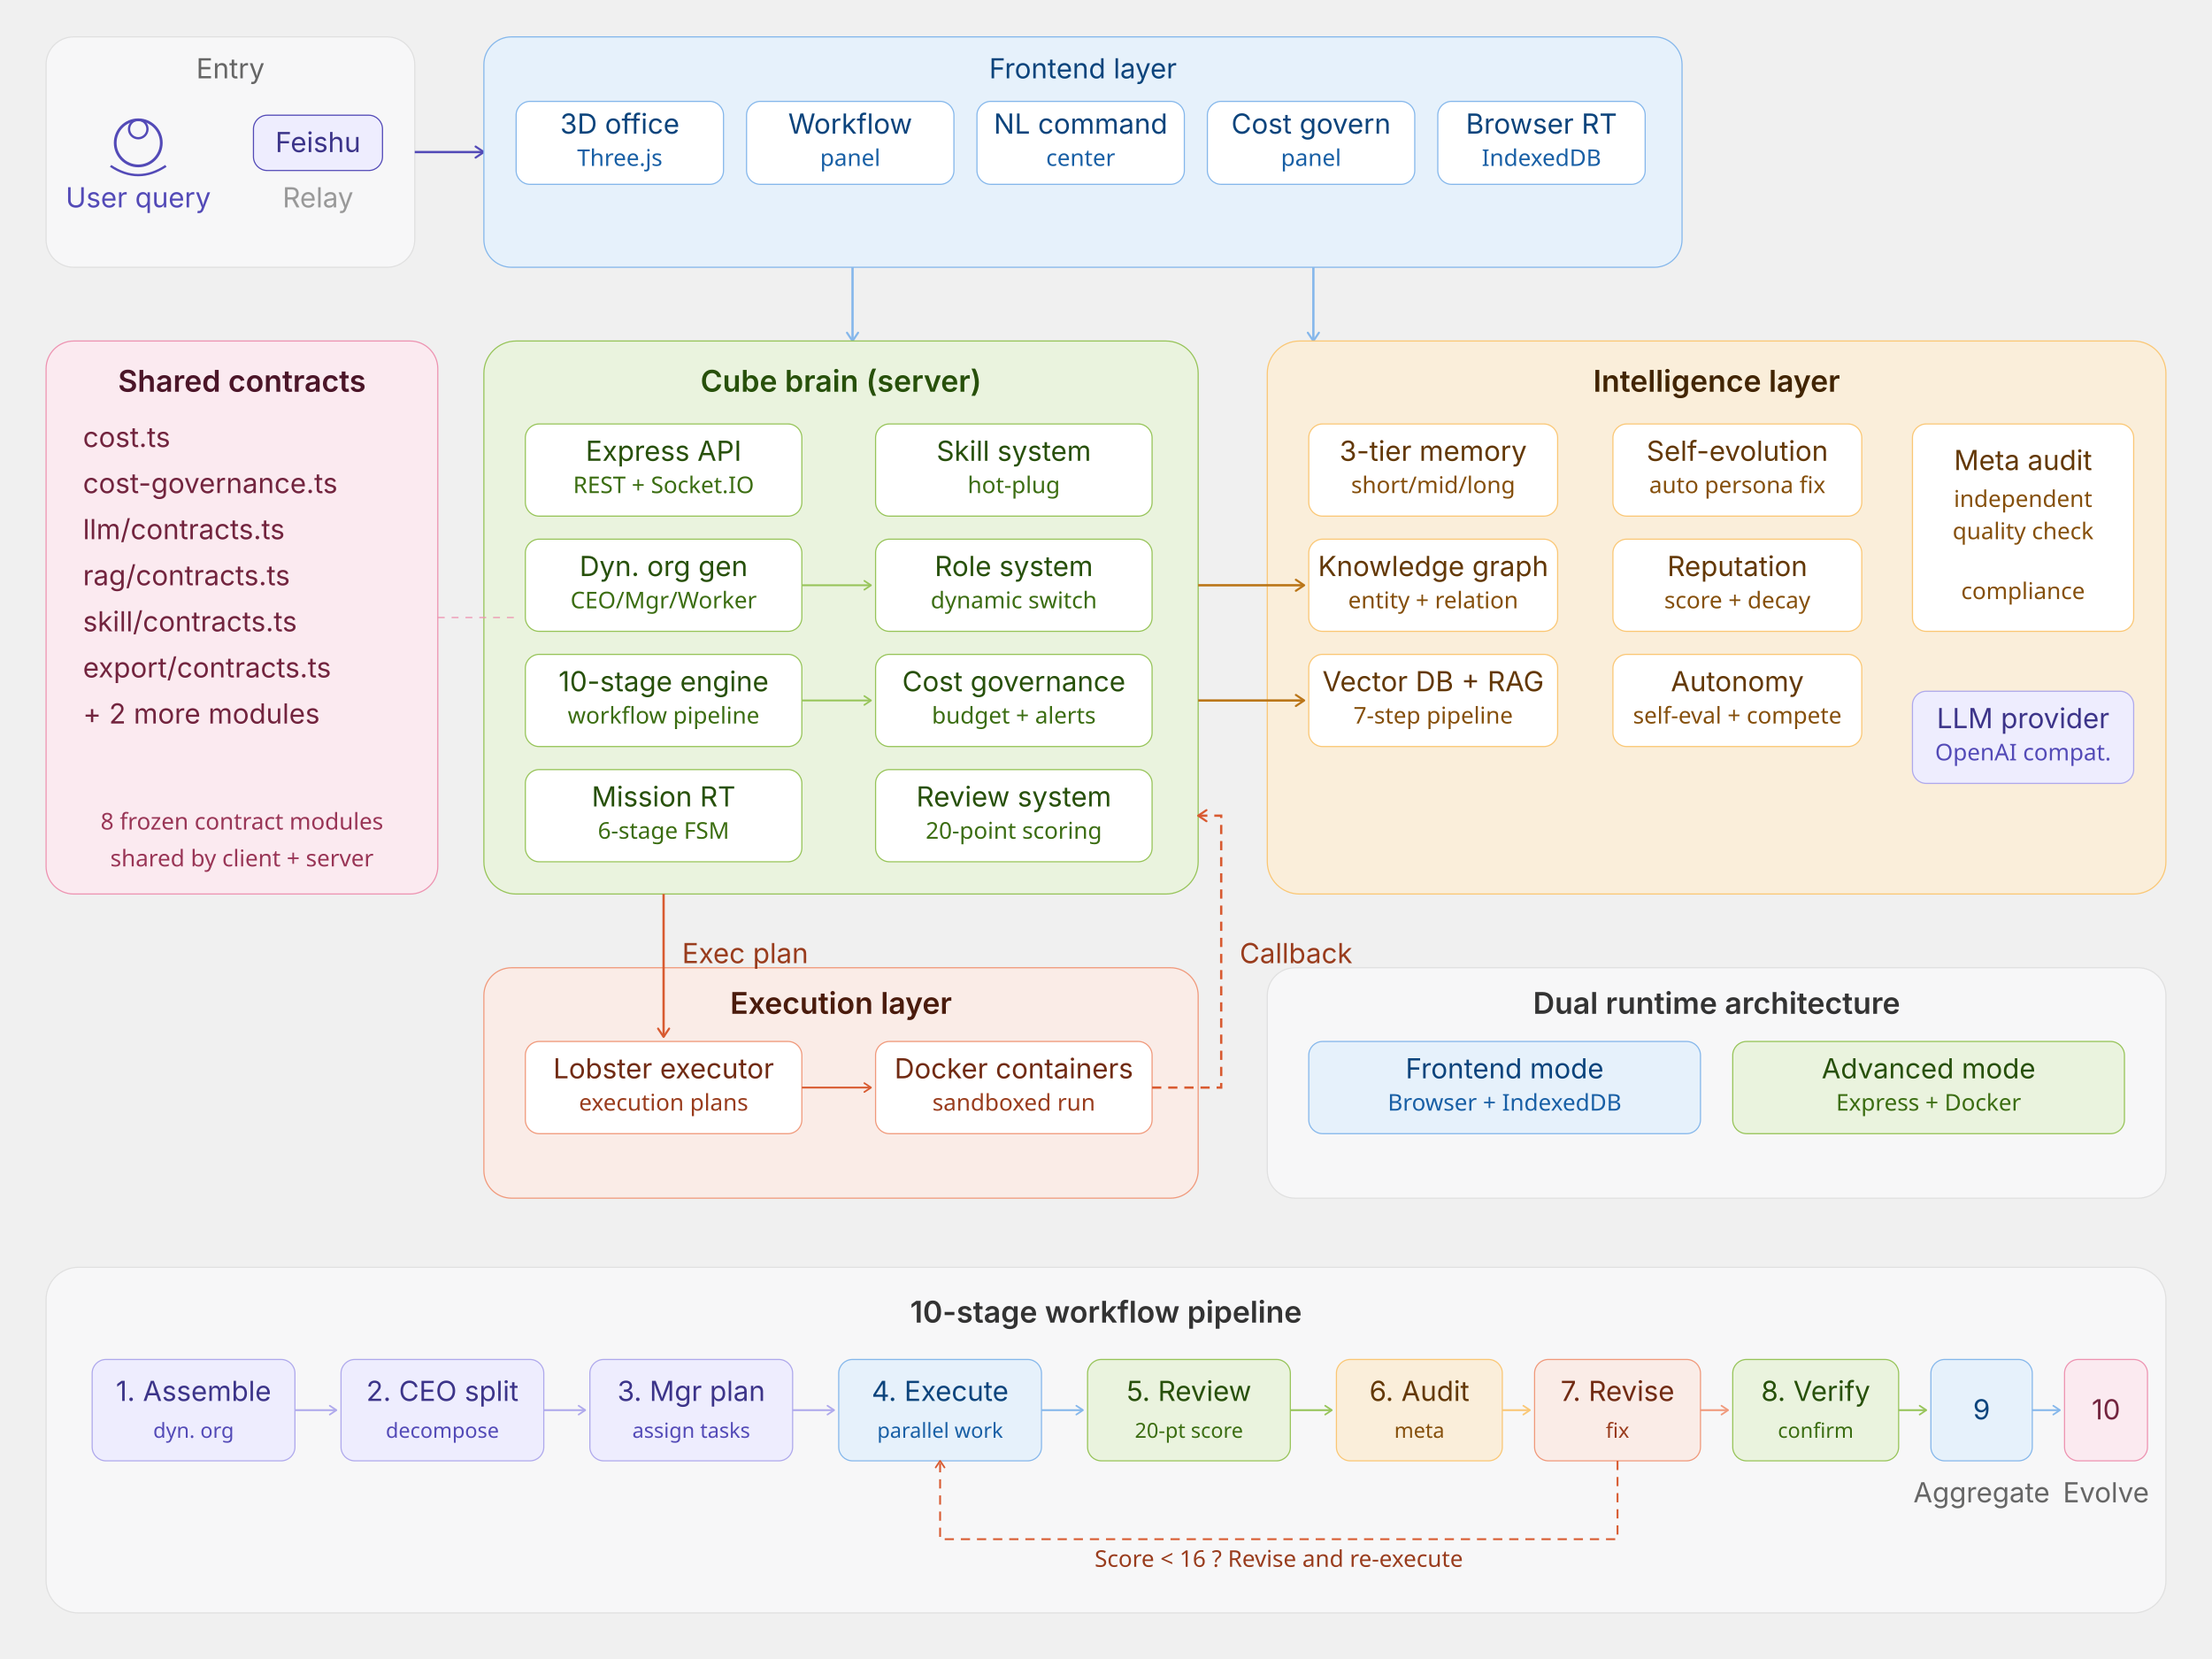
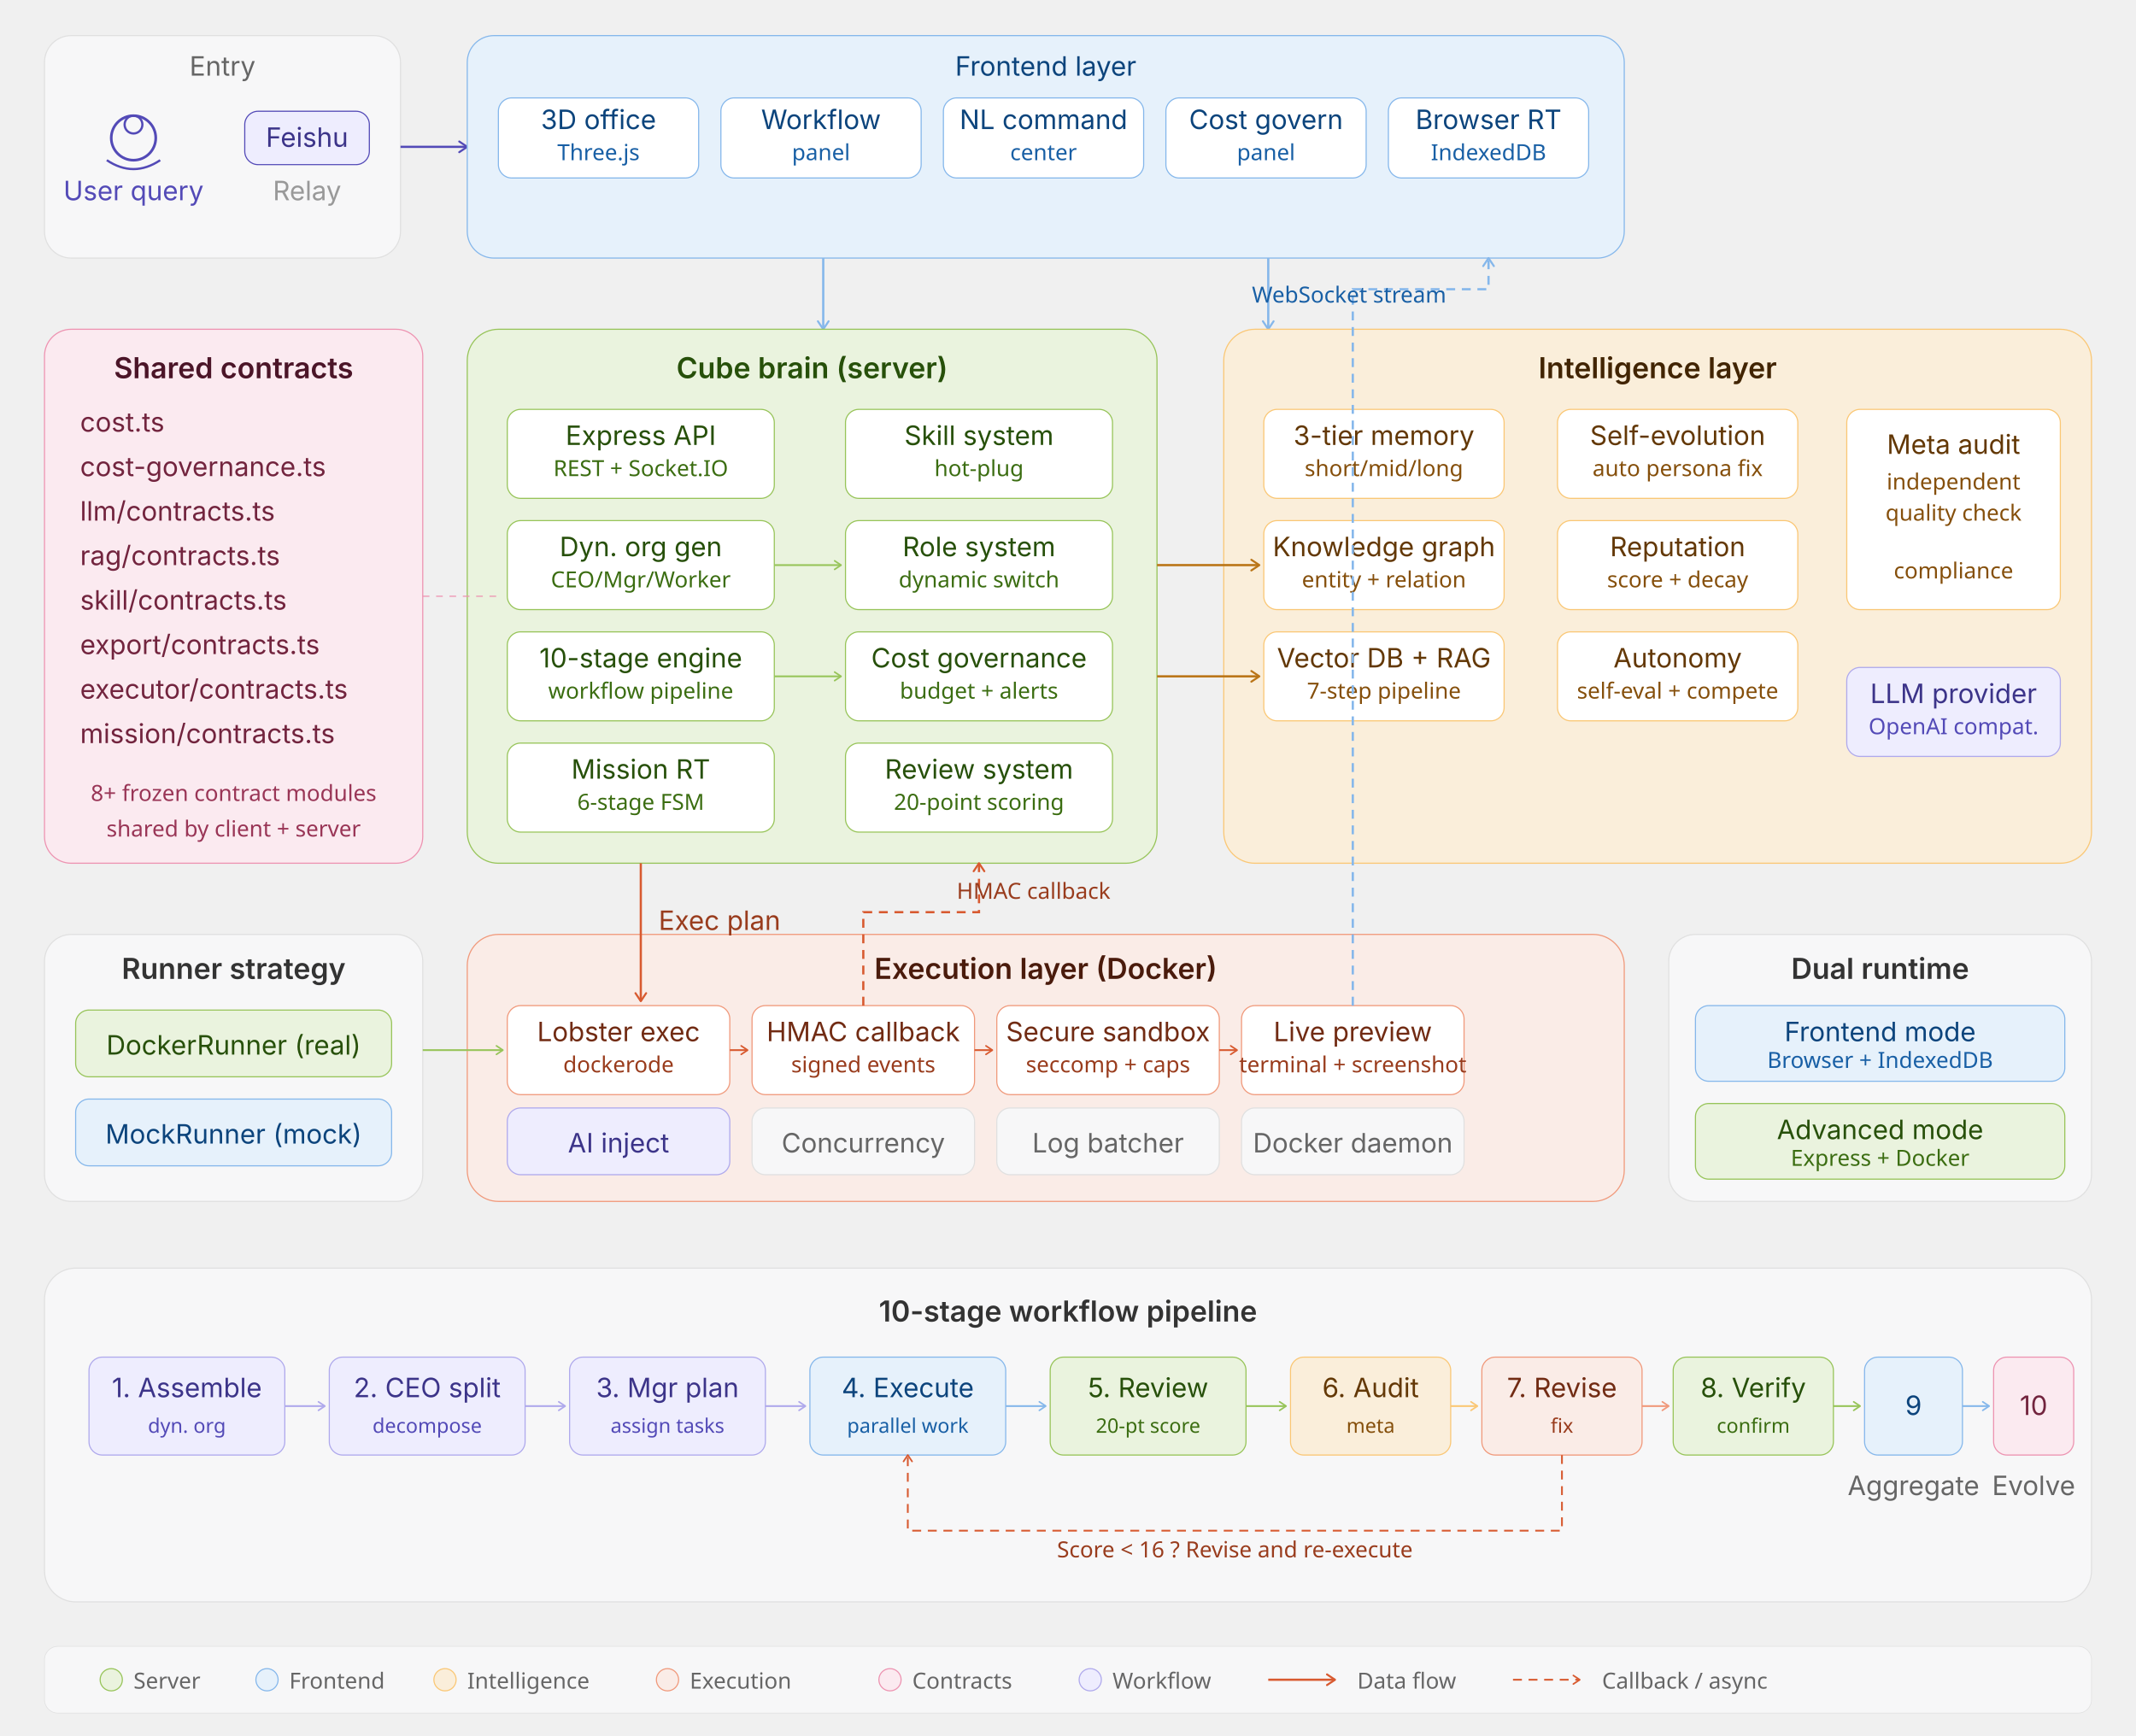
- <svg xmlns="http://www.w3.org/2000/svg" width="960" height="720" viewBox="0 0 960 720">
+ <svg xmlns="http://www.w3.org/2000/svg" width="960" height="780" viewBox="0 0 960 780">
  <style>
  .ts { font-family: system-ui, -apple-system, sans-serif; font-size: 12px; }
  .th { font-family: system-ui, -apple-system, sans-serif; font-size: 13px; font-weight: 600; }
+   .sm { font-family: system-ui, sans-serif; font-size: 10px; }
+   .xs { font-family: system-ui, sans-serif; font-size: 9px; }
</style>
  <defs>
    <marker id="arrow" viewBox="0 0 10 10" refX="8" refY="5" markerWidth="6" markerHeight="6" orient="auto-start-reverse">
      <path d="M2 1L8 5L2 9" fill="none" stroke="context-stroke" stroke-width="1.5" stroke-linecap="round" stroke-linejoin="round" />
    </marker>
  </defs>
  <rect x="20" y="16" width="160" height="100" rx="12" fill="#F7F7F8" stroke="#E0E0E0" stroke-width="0.5" />
  <text class="ts" x="100" y="34" text-anchor="middle" fill="#666">Entry</text>
  <circle cx="60" cy="62" r="10" fill="none" stroke="#534AB7" stroke-width="1.2" />
  <circle cx="60" cy="56" r="4" fill="none" stroke="#534AB7" stroke-width="1" />
  <path d="M48 72Q60 80 72 72" fill="none" stroke="#534AB7" stroke-width="1" />
  <text class="ts" x="60" y="90" text-anchor="middle" fill="#534AB7">User query</text>
  <rect x="110" y="50" width="56" height="24" rx="6" fill="#EEEDFE" stroke="#534AB7" stroke-width="0.5" />
  <text class="ts" x="138" y="66" text-anchor="middle" fill="#3C3489">Feishu</text>
  <text class="ts" x="138" y="90" text-anchor="middle" fill="#999">Relay</text>
  <line x1="180" y1="66" x2="210" y2="66" stroke="#534AB7" stroke-width="1" marker-end="url(#arrow)" />
  <rect x="210" y="16" width="520" height="100" rx="12" fill="#E6F1FB" stroke="#85B7EB" stroke-width="0.5" />
  <text class="ts" x="470" y="34" text-anchor="middle" fill="#0C447C">Frontend layer</text>
  <rect x="224" y="44" width="90" height="36" rx="6" fill="#fff" stroke="#85B7EB" stroke-width="0.5" />
  <text class="ts" x="269" y="58" text-anchor="middle" fill="#0C447C">3D office</text>
-   <text style="font-family:system-ui,sans-serif;font-size:10px" x="269" y="72" text-anchor="middle" fill="#185FA5">Three.js</text>
+   <text class="sm" x="269" y="72" text-anchor="middle" fill="#185FA5">Three.js</text>
  <rect x="324" y="44" width="90" height="36" rx="6" fill="#fff" stroke="#85B7EB" stroke-width="0.5" />
  <text class="ts" x="369" y="58" text-anchor="middle" fill="#0C447C">Workflow</text>
-   <text style="font-family:system-ui,sans-serif;font-size:10px" x="369" y="72" text-anchor="middle" fill="#185FA5">panel</text>
+   <text class="sm" x="369" y="72" text-anchor="middle" fill="#185FA5">panel</text>
  <rect x="424" y="44" width="90" height="36" rx="6" fill="#fff" stroke="#85B7EB" stroke-width="0.5" />
  <text class="ts" x="469" y="58" text-anchor="middle" fill="#0C447C">NL command</text>
-   <text style="font-family:system-ui,sans-serif;font-size:10px" x="469" y="72" text-anchor="middle" fill="#185FA5">center</text>
+   <text class="sm" x="469" y="72" text-anchor="middle" fill="#185FA5">center</text>
  <rect x="524" y="44" width="90" height="36" rx="6" fill="#fff" stroke="#85B7EB" stroke-width="0.5" />
  <text class="ts" x="569" y="58" text-anchor="middle" fill="#0C447C">Cost govern</text>
-   <text style="font-family:system-ui,sans-serif;font-size:10px" x="569" y="72" text-anchor="middle" fill="#185FA5">panel</text>
+   <text class="sm" x="569" y="72" text-anchor="middle" fill="#185FA5">panel</text>
  <rect x="624" y="44" width="90" height="36" rx="6" fill="#fff" stroke="#85B7EB" stroke-width="0.5" />
  <text class="ts" x="669" y="58" text-anchor="middle" fill="#0C447C">Browser RT</text>
-   <text style="font-family:system-ui,sans-serif;font-size:10px" x="669" y="72" text-anchor="middle" fill="#185FA5">IndexedDB</text>
+   <text class="sm" x="669" y="72" text-anchor="middle" fill="#185FA5">IndexedDB</text>
  <line x1="370" y1="116" x2="370" y2="148" stroke="#85B7EB" stroke-width="1" marker-end="url(#arrow)" />
  <line x1="570" y1="116" x2="570" y2="148" stroke="#85B7EB" stroke-width="1" marker-end="url(#arrow)" />
  <rect x="210" y="148" width="310" height="240" rx="14" fill="#EAF3DE" stroke="#97C459" stroke-width="0.5" />
  <text class="th" x="365" y="170" text-anchor="middle" fill="#27500A">Cube brain (server)</text>
  <rect x="228" y="184" width="120" height="40" rx="6" fill="#fff" stroke="#97C459" stroke-width="0.5" />
  <text class="ts" x="288" y="200" text-anchor="middle" fill="#27500A">Express API</text>
-   <text style="font-family:system-ui,sans-serif;font-size:10px" x="288" y="214" text-anchor="middle" fill="#3B6D11">REST + Socket.IO</text>
+   <text class="sm" x="288" y="214" text-anchor="middle" fill="#3B6D11">REST + Socket.IO</text>
  <rect x="228" y="234" width="120" height="40" rx="6" fill="#fff" stroke="#97C459" stroke-width="0.5" />
  <text class="ts" x="288" y="250" text-anchor="middle" fill="#27500A">Dyn. org gen</text>
-   <text style="font-family:system-ui,sans-serif;font-size:10px" x="288" y="264" text-anchor="middle" fill="#3B6D11">CEO/Mgr/Worker</text>
+   <text class="sm" x="288" y="264" text-anchor="middle" fill="#3B6D11">CEO/Mgr/Worker</text>
  <rect x="228" y="284" width="120" height="40" rx="6" fill="#fff" stroke="#97C459" stroke-width="0.5" />
  <text class="ts" x="288" y="300" text-anchor="middle" fill="#27500A">10-stage engine</text>
-   <text style="font-family:system-ui,sans-serif;font-size:10px" x="288" y="314" text-anchor="middle" fill="#3B6D11">workflow pipeline</text>
+   <text class="sm" x="288" y="314" text-anchor="middle" fill="#3B6D11">workflow pipeline</text>
  <rect x="228" y="334" width="120" height="40" rx="6" fill="#fff" stroke="#97C459" stroke-width="0.5" />
  <text class="ts" x="288" y="350" text-anchor="middle" fill="#27500A">Mission RT</text>
-   <text style="font-family:system-ui,sans-serif;font-size:10px" x="288" y="364" text-anchor="middle" fill="#3B6D11">6-stage FSM</text>
+   <text class="sm" x="288" y="364" text-anchor="middle" fill="#3B6D11">6-stage FSM</text>
  <rect x="380" y="184" width="120" height="40" rx="6" fill="#fff" stroke="#97C459" stroke-width="0.5" />
  <text class="ts" x="440" y="200" text-anchor="middle" fill="#27500A">Skill system</text>
-   <text style="font-family:system-ui,sans-serif;font-size:10px" x="440" y="214" text-anchor="middle" fill="#3B6D11">hot-plug</text>
+   <text class="sm" x="440" y="214" text-anchor="middle" fill="#3B6D11">hot-plug</text>
  <rect x="380" y="234" width="120" height="40" rx="6" fill="#fff" stroke="#97C459" stroke-width="0.5" />
  <text class="ts" x="440" y="250" text-anchor="middle" fill="#27500A">Role system</text>
-   <text style="font-family:system-ui,sans-serif;font-size:10px" x="440" y="264" text-anchor="middle" fill="#3B6D11">dynamic switch</text>
+   <text class="sm" x="440" y="264" text-anchor="middle" fill="#3B6D11">dynamic switch</text>
  <rect x="380" y="284" width="120" height="40" rx="6" fill="#fff" stroke="#97C459" stroke-width="0.5" />
  <text class="ts" x="440" y="300" text-anchor="middle" fill="#27500A">Cost governance</text>
-   <text style="font-family:system-ui,sans-serif;font-size:10px" x="440" y="314" text-anchor="middle" fill="#3B6D11">budget + alerts</text>
+   <text class="sm" x="440" y="314" text-anchor="middle" fill="#3B6D11">budget + alerts</text>
  <rect x="380" y="334" width="120" height="40" rx="6" fill="#fff" stroke="#97C459" stroke-width="0.5" />
  <text class="ts" x="440" y="350" text-anchor="middle" fill="#27500A">Review system</text>
-   <text style="font-family:system-ui,sans-serif;font-size:10px" x="440" y="364" text-anchor="middle" fill="#3B6D11">20-point scoring</text>
+   <text class="sm" x="440" y="364" text-anchor="middle" fill="#3B6D11">20-point scoring</text>
  <line x1="348" y1="304" x2="378" y2="304" stroke="#97C459" stroke-width="0.8" marker-end="url(#arrow)" />
  <line x1="348" y1="254" x2="378" y2="254" stroke="#97C459" stroke-width="0.8" marker-end="url(#arrow)" />
  <rect x="550" y="148" width="390" height="240" rx="14" fill="#FAEEDA" stroke="#FAC775" stroke-width="0.5" />
  <text class="th" x="745" y="170" text-anchor="middle" fill="#412402">Intelligence layer</text>
  <rect x="568" y="184" width="108" height="40" rx="6" fill="#fff" stroke="#FAC775" stroke-width="0.5" />
  <text class="ts" x="622" y="200" text-anchor="middle" fill="#633806">3-tier memory</text>
-   <text style="font-family:system-ui,sans-serif;font-size:10px" x="622" y="214" text-anchor="middle" fill="#854F0B">short/mid/long</text>
+   <text class="sm" x="622" y="214" text-anchor="middle" fill="#854F0B">short/mid/long</text>
  <rect x="568" y="234" width="108" height="40" rx="6" fill="#fff" stroke="#FAC775" stroke-width="0.5" />
  <text class="ts" x="622" y="250" text-anchor="middle" fill="#633806">Knowledge graph</text>
-   <text style="font-family:system-ui,sans-serif;font-size:10px" x="622" y="264" text-anchor="middle" fill="#854F0B">entity + relation</text>
+   <text class="sm" x="622" y="264" text-anchor="middle" fill="#854F0B">entity + relation</text>
  <rect x="568" y="284" width="108" height="40" rx="6" fill="#fff" stroke="#FAC775" stroke-width="0.5" />
  <text class="ts" x="622" y="300" text-anchor="middle" fill="#633806">Vector DB + RAG</text>
-   <text style="font-family:system-ui,sans-serif;font-size:10px" x="622" y="314" text-anchor="middle" fill="#854F0B">7-step pipeline</text>
+   <text class="sm" x="622" y="314" text-anchor="middle" fill="#854F0B">7-step pipeline</text>
  <rect x="700" y="184" width="108" height="40" rx="6" fill="#fff" stroke="#FAC775" stroke-width="0.5" />
  <text class="ts" x="754" y="200" text-anchor="middle" fill="#633806">Self-evolution</text>
-   <text style="font-family:system-ui,sans-serif;font-size:10px" x="754" y="214" text-anchor="middle" fill="#854F0B">auto persona fix</text>
+   <text class="sm" x="754" y="214" text-anchor="middle" fill="#854F0B">auto persona fix</text>
  <rect x="700" y="234" width="108" height="40" rx="6" fill="#fff" stroke="#FAC775" stroke-width="0.5" />
  <text class="ts" x="754" y="250" text-anchor="middle" fill="#633806">Reputation</text>
-   <text style="font-family:system-ui,sans-serif;font-size:10px" x="754" y="264" text-anchor="middle" fill="#854F0B">score + decay</text>
+   <text class="sm" x="754" y="264" text-anchor="middle" fill="#854F0B">score + decay</text>
  <rect x="700" y="284" width="108" height="40" rx="6" fill="#fff" stroke="#FAC775" stroke-width="0.5" />
  <text class="ts" x="754" y="300" text-anchor="middle" fill="#633806">Autonomy</text>
-   <text style="font-family:system-ui,sans-serif;font-size:10px" x="754" y="314" text-anchor="middle" fill="#854F0B">self-eval + compete</text>
+   <text class="sm" x="754" y="314" text-anchor="middle" fill="#854F0B">self-eval + compete</text>
  <rect x="830" y="184" width="96" height="90" rx="6" fill="#fff" stroke="#FAC775" stroke-width="0.5" />
  <text class="ts" x="878" y="204" text-anchor="middle" fill="#633806">Meta audit</text>
-   <text style="font-family:system-ui,sans-serif;font-size:10px" x="878" y="220" text-anchor="middle" fill="#854F0B">independent</text>
-   <text style="font-family:system-ui,sans-serif;font-size:10px" x="878" y="234" text-anchor="middle" fill="#854F0B">quality check</text>
-   <text style="font-family:system-ui,sans-serif;font-size:10px" x="878" y="260" text-anchor="middle" fill="#854F0B">compliance</text>
+   <text class="sm" x="878" y="220" text-anchor="middle" fill="#854F0B">independent</text>
+   <text class="sm" x="878" y="234" text-anchor="middle" fill="#854F0B">quality check</text>
+   <text class="sm" x="878" y="260" text-anchor="middle" fill="#854F0B">compliance</text>
  <rect x="830" y="300" width="96" height="40" rx="6" fill="#EEEDFE" stroke="#AFA9EC" stroke-width="0.5" />
  <text class="ts" x="878" y="316" text-anchor="middle" fill="#3C3489">LLM provider</text>
-   <text style="font-family:system-ui,sans-serif;font-size:10px" x="878" y="330" text-anchor="middle" fill="#534AB7">OpenAI compat.</text>
+   <text class="sm" x="878" y="330" text-anchor="middle" fill="#534AB7">OpenAI compat.</text>
  <line x1="520" y1="254" x2="566" y2="254" stroke="#BA7517" stroke-width="1" marker-end="url(#arrow)" />
  <line x1="520" y1="304" x2="566" y2="304" stroke="#BA7517" stroke-width="1" marker-end="url(#arrow)" />
-   <rect x="210" y="420" width="310" height="100" rx="12" fill="#FAECE7" stroke="#F0997B" stroke-width="0.5" />
-   <text class="th" x="365" y="440" text-anchor="middle" fill="#4A1B0C">Execution layer</text>
-   <rect x="228" y="452" width="120" height="40" rx="6" fill="#fff" stroke="#F0997B" stroke-width="0.5" />
-   <text class="ts" x="288" y="468" text-anchor="middle" fill="#712B13">Lobster executor</text>
-   <text style="font-family:system-ui,sans-serif;font-size:10px" x="288" y="482" text-anchor="middle" fill="#993C1D">execution plans</text>
-   <rect x="380" y="452" width="120" height="40" rx="6" fill="#fff" stroke="#F0997B" stroke-width="0.5" />
-   <text class="ts" x="440" y="468" text-anchor="middle" fill="#712B13">Docker containers</text>
-   <text style="font-family:system-ui,sans-serif;font-size:10px" x="440" y="482" text-anchor="middle" fill="#993C1D">sandboxed run</text>
+   <rect x="210" y="420" width="520" height="120" rx="14" fill="#FAECE7" stroke="#F0997B" stroke-width="0.5" />
+   <text class="th" x="470" y="440" text-anchor="middle" fill="#4A1B0C">Execution layer (Docker)</text>
+   <rect x="228" y="452" width="100" height="40" rx="6" fill="#fff" stroke="#F0997B" stroke-width="0.5" />
+   <text class="ts" x="278" y="468" text-anchor="middle" fill="#712B13">Lobster exec</text>
+   <text class="sm" x="278" y="482" text-anchor="middle" fill="#993C1D">dockerode</text>
+   <rect x="338" y="452" width="100" height="40" rx="6" fill="#fff" stroke="#F0997B" stroke-width="0.5" />
+   <text class="ts" x="388" y="468" text-anchor="middle" fill="#712B13">HMAC callback</text>
+   <text class="sm" x="388" y="482" text-anchor="middle" fill="#993C1D">signed events</text>
+   <rect x="448" y="452" width="100" height="40" rx="6" fill="#fff" stroke="#F0997B" stroke-width="0.5" />
+   <text class="ts" x="498" y="468" text-anchor="middle" fill="#712B13">Secure sandbox</text>
+   <text class="sm" x="498" y="482" text-anchor="middle" fill="#993C1D">seccomp + caps</text>
+   <rect x="558" y="452" width="100" height="40" rx="6" fill="#fff" stroke="#F0997B" stroke-width="0.5" />
+   <text class="ts" x="608" y="468" text-anchor="middle" fill="#712B13">Live preview</text>
+   <text class="sm" x="608" y="482" text-anchor="middle" fill="#993C1D">terminal + screenshot</text>
+   <rect x="228" y="498" width="100" height="30" rx="6" fill="#EEEDFE" stroke="#AFA9EC" stroke-width="0.5" />
+   <text class="ts" x="278" y="518" text-anchor="middle" fill="#3C3489">AI inject</text>
+   <rect x="338" y="498" width="100" height="30" rx="6" fill="#F7F7F8" stroke="#E0E0E0" stroke-width="0.5" />
+   <text class="ts" x="388" y="518" text-anchor="middle" fill="#666">Concurrency</text>
+   <rect x="448" y="498" width="100" height="30" rx="6" fill="#F7F7F8" stroke="#E0E0E0" stroke-width="0.5" />
+   <text class="ts" x="498" y="518" text-anchor="middle" fill="#666">Log batcher</text>
+   <rect x="558" y="498" width="100" height="30" rx="6" fill="#F7F7F8" stroke="#E0E0E0" stroke-width="0.5" />
+   <text class="ts" x="608" y="518" text-anchor="middle" fill="#666">Docker daemon</text>
  <line x1="288" y1="388" x2="288" y2="450" stroke="#D85A30" stroke-width="1" marker-end="url(#arrow)" />
  <text class="ts" x="296" y="418" fill="#993C1D">Exec plan</text>
-   <line x1="348" y1="472" x2="378" y2="472" stroke="#D85A30" stroke-width="0.8" marker-end="url(#arrow)" />
-   <path d="M500 472 L530 472 L530 354 L520 354" fill="none" stroke="#D85A30" stroke-width="1" stroke-dasharray="4 3" marker-end="url(#arrow)" />
-   <text class="ts" x="538" y="418" fill="#993C1D">Callback</text>
-   <rect x="20" y="550" width="920" height="150" rx="14" fill="#F7F7F8" stroke="#E0E0E0" stroke-width="0.5" />
-   <text class="th" x="480" y="574" text-anchor="middle" fill="#333">10-stage workflow pipeline</text>
-   <rect x="40" y="590" width="88" height="44" rx="6" fill="#EEEDFE" stroke="#AFA9EC" stroke-width="0.5" />
-   <text class="ts" x="84" y="608" text-anchor="middle" fill="#3C3489">1. Assemble</text>
-   <text style="font-family:system-ui,sans-serif;font-size:9px" x="84" y="624" text-anchor="middle" fill="#534AB7">dyn. org</text>
-   <line x1="128" y1="612" x2="146" y2="612" stroke="#AFA9EC" stroke-width="0.8" marker-end="url(#arrow)" />
-   <rect x="148" y="590" width="88" height="44" rx="6" fill="#EEEDFE" stroke="#AFA9EC" stroke-width="0.5" />
-   <text class="ts" x="192" y="608" text-anchor="middle" fill="#3C3489">2. CEO split</text>
-   <text style="font-family:system-ui,sans-serif;font-size:9px" x="192" y="624" text-anchor="middle" fill="#534AB7">decompose</text>
-   <line x1="236" y1="612" x2="254" y2="612" stroke="#AFA9EC" stroke-width="0.8" marker-end="url(#arrow)" />
-   <rect x="256" y="590" width="88" height="44" rx="6" fill="#EEEDFE" stroke="#AFA9EC" stroke-width="0.5" />
-   <text class="ts" x="300" y="608" text-anchor="middle" fill="#3C3489">3. Mgr plan</text>
-   <text style="font-family:system-ui,sans-serif;font-size:9px" x="300" y="624" text-anchor="middle" fill="#534AB7">assign tasks</text>
-   <line x1="344" y1="612" x2="362" y2="612" stroke="#AFA9EC" stroke-width="0.8" marker-end="url(#arrow)" />
-   <rect x="364" y="590" width="88" height="44" rx="6" fill="#E6F1FB" stroke="#85B7EB" stroke-width="0.5" />
-   <text class="ts" x="408" y="608" text-anchor="middle" fill="#0C447C">4. Execute</text>
-   <text style="font-family:system-ui,sans-serif;font-size:9px" x="408" y="624" text-anchor="middle" fill="#185FA5">parallel work</text>
-   <line x1="452" y1="612" x2="470" y2="612" stroke="#85B7EB" stroke-width="0.8" marker-end="url(#arrow)" />
-   <rect x="472" y="590" width="88" height="44" rx="6" fill="#EAF3DE" stroke="#97C459" stroke-width="0.5" />
-   <text class="ts" x="516" y="608" text-anchor="middle" fill="#27500A">5. Review</text>
-   <text style="font-family:system-ui,sans-serif;font-size:9px" x="516" y="624" text-anchor="middle" fill="#3B6D11">20-pt score</text>
-   <line x1="560" y1="612" x2="578" y2="612" stroke="#97C459" stroke-width="0.8" marker-end="url(#arrow)" />
-   <rect x="580" y="590" width="72" height="44" rx="6" fill="#FAEEDA" stroke="#FAC775" stroke-width="0.5" />
-   <text class="ts" x="616" y="608" text-anchor="middle" fill="#633806">6. Audit</text>
-   <text style="font-family:system-ui,sans-serif;font-size:9px" x="616" y="624" text-anchor="middle" fill="#854F0B">meta</text>
-   <line x1="652" y1="612" x2="664" y2="612" stroke="#FAC775" stroke-width="0.8" marker-end="url(#arrow)" />
-   <rect x="666" y="590" width="72" height="44" rx="6" fill="#FAECE7" stroke="#F0997B" stroke-width="0.5" />
-   <text class="ts" x="702" y="608" text-anchor="middle" fill="#712B13">7. Revise</text>
-   <text style="font-family:system-ui,sans-serif;font-size:9px" x="702" y="624" text-anchor="middle" fill="#993C1D">fix</text>
-   <line x1="738" y1="612" x2="750" y2="612" stroke="#F0997B" stroke-width="0.8" marker-end="url(#arrow)" />
-   <rect x="752" y="590" width="72" height="44" rx="6" fill="#EAF3DE" stroke="#97C459" stroke-width="0.5" />
-   <text class="ts" x="788" y="608" text-anchor="middle" fill="#27500A">8. Verify</text>
-   <text style="font-family:system-ui,sans-serif;font-size:9px" x="788" y="624" text-anchor="middle" fill="#3B6D11">confirm</text>
-   <line x1="824" y1="612" x2="836" y2="612" stroke="#97C459" stroke-width="0.8" marker-end="url(#arrow)" />
-   <rect x="838" y="590" width="44" height="44" rx="6" fill="#E6F1FB" stroke="#85B7EB" stroke-width="0.5" />
-   <text class="ts" x="860" y="616" text-anchor="middle" fill="#0C447C">9</text>
-   <line x1="882" y1="612" x2="894" y2="612" stroke="#85B7EB" stroke-width="0.8" marker-end="url(#arrow)" />
-   <rect x="896" y="590" width="36" height="44" rx="6" fill="#FBEAF0" stroke="#ED93B1" stroke-width="0.5" />
-   <text class="ts" x="914" y="616" text-anchor="middle" fill="#72243E">10</text>
-   <text class="ts" x="860" y="652" text-anchor="middle" fill="#666">Aggregate</text>
-   <text class="ts" x="914" y="652" text-anchor="middle" fill="#666">Evolve</text>
-   <path d="M702 634 L702 668 L408 668 L408 634" fill="none" stroke="#D85A30" stroke-width="0.8" stroke-dasharray="4 3" marker-end="url(#arrow)" />
-   <text style="font-family:system-ui,sans-serif;font-size:10px" x="555" y="680" text-anchor="middle" fill="#993C1D">Score &lt; 16 ? Revise and re-execute</text>
+   <line x1="328" y1="472" x2="336" y2="472" stroke="#D85A30" stroke-width="0.8" marker-end="url(#arrow)" />
+   <line x1="438" y1="472" x2="446" y2="472" stroke="#D85A30" stroke-width="0.8" marker-end="url(#arrow)" />
+   <line x1="548" y1="472" x2="556" y2="472" stroke="#D85A30" stroke-width="0.8" marker-end="url(#arrow)" />
+   <path d="M388 452 L388 410 L440 410 L440 388" fill="none" stroke="#D85A30" stroke-width="1" stroke-dasharray="4 3" marker-end="url(#arrow)" />
+   <text class="sm" x="430" y="404" fill="#993C1D">HMAC callback</text>
+   <path d="M608 452 L608 130 L669 130 L669 116" fill="none" stroke="#85B7EB" stroke-width="1" stroke-dasharray="4 3" marker-end="url(#arrow)" />
+   <text class="sm" x="650" y="136" text-anchor="end" fill="#185FA5">WebSocket stream</text>
+   <rect x="20" y="570" width="920" height="150" rx="14" fill="#F7F7F8" stroke="#E0E0E0" stroke-width="0.5" />
+   <text class="th" x="480" y="594" text-anchor="middle" fill="#333">10-stage workflow pipeline</text>
+   <rect x="40" y="610" width="88" height="44" rx="6" fill="#EEEDFE" stroke="#AFA9EC" stroke-width="0.5" />
+   <text class="ts" x="84" y="628" text-anchor="middle" fill="#3C3489">1. Assemble</text>
+   <text class="xs" x="84" y="644" text-anchor="middle" fill="#534AB7">dyn. org</text>
+   <line x1="128" y1="632" x2="146" y2="632" stroke="#AFA9EC" stroke-width="0.8" marker-end="url(#arrow)" />
+   <rect x="148" y="610" width="88" height="44" rx="6" fill="#EEEDFE" stroke="#AFA9EC" stroke-width="0.5" />
+   <text class="ts" x="192" y="628" text-anchor="middle" fill="#3C3489">2. CEO split</text>
+   <text class="xs" x="192" y="644" text-anchor="middle" fill="#534AB7">decompose</text>
+   <line x1="236" y1="632" x2="254" y2="632" stroke="#AFA9EC" stroke-width="0.8" marker-end="url(#arrow)" />
+   <rect x="256" y="610" width="88" height="44" rx="6" fill="#EEEDFE" stroke="#AFA9EC" stroke-width="0.5" />
+   <text class="ts" x="300" y="628" text-anchor="middle" fill="#3C3489">3. Mgr plan</text>
+   <text class="xs" x="300" y="644" text-anchor="middle" fill="#534AB7">assign tasks</text>
+   <line x1="344" y1="632" x2="362" y2="632" stroke="#AFA9EC" stroke-width="0.8" marker-end="url(#arrow)" />
+   <rect x="364" y="610" width="88" height="44" rx="6" fill="#E6F1FB" stroke="#85B7EB" stroke-width="0.5" />
+   <text class="ts" x="408" y="628" text-anchor="middle" fill="#0C447C">4. Execute</text>
+   <text class="xs" x="408" y="644" text-anchor="middle" fill="#185FA5">parallel work</text>
+   <line x1="452" y1="632" x2="470" y2="632" stroke="#85B7EB" stroke-width="0.8" marker-end="url(#arrow)" />
+   <rect x="472" y="610" width="88" height="44" rx="6" fill="#EAF3DE" stroke="#97C459" stroke-width="0.5" />
+   <text class="ts" x="516" y="628" text-anchor="middle" fill="#27500A">5. Review</text>
+   <text class="xs" x="516" y="644" text-anchor="middle" fill="#3B6D11">20-pt score</text>
+   <line x1="560" y1="632" x2="578" y2="632" stroke="#97C459" stroke-width="0.8" marker-end="url(#arrow)" />
+   <rect x="580" y="610" width="72" height="44" rx="6" fill="#FAEEDA" stroke="#FAC775" stroke-width="0.5" />
+   <text class="ts" x="616" y="628" text-anchor="middle" fill="#633806">6. Audit</text>
+   <text class="xs" x="616" y="644" text-anchor="middle" fill="#854F0B">meta</text>
+   <line x1="652" y1="632" x2="664" y2="632" stroke="#FAC775" stroke-width="0.8" marker-end="url(#arrow)" />
+   <rect x="666" y="610" width="72" height="44" rx="6" fill="#FAECE7" stroke="#F0997B" stroke-width="0.5" />
+   <text class="ts" x="702" y="628" text-anchor="middle" fill="#712B13">7. Revise</text>
+   <text class="xs" x="702" y="644" text-anchor="middle" fill="#993C1D">fix</text>
+   <line x1="738" y1="632" x2="750" y2="632" stroke="#F0997B" stroke-width="0.8" marker-end="url(#arrow)" />
+   <rect x="752" y="610" width="72" height="44" rx="6" fill="#EAF3DE" stroke="#97C459" stroke-width="0.5" />
+   <text class="ts" x="788" y="628" text-anchor="middle" fill="#27500A">8. Verify</text>
+   <text class="xs" x="788" y="644" text-anchor="middle" fill="#3B6D11">confirm</text>
+   <line x1="824" y1="632" x2="836" y2="632" stroke="#97C459" stroke-width="0.8" marker-end="url(#arrow)" />
+   <rect x="838" y="610" width="44" height="44" rx="6" fill="#E6F1FB" stroke="#85B7EB" stroke-width="0.5" />
+   <text class="ts" x="860" y="636" text-anchor="middle" fill="#0C447C">9</text>
+   <line x1="882" y1="632" x2="894" y2="632" stroke="#85B7EB" stroke-width="0.8" marker-end="url(#arrow)" />
+   <rect x="896" y="610" width="36" height="44" rx="6" fill="#FBEAF0" stroke="#ED93B1" stroke-width="0.5" />
+   <text class="ts" x="914" y="636" text-anchor="middle" fill="#72243E">10</text>
+   <text class="ts" x="860" y="672" text-anchor="middle" fill="#666">Aggregate</text>
+   <text class="ts" x="914" y="672" text-anchor="middle" fill="#666">Evolve</text>
+   <path d="M702 654 L702 688 L408 688 L408 654" fill="none" stroke="#D85A30" stroke-width="0.8" stroke-dasharray="4 3" marker-end="url(#arrow)" />
+   <text class="sm" x="555" y="700" text-anchor="middle" fill="#993C1D">Score &lt; 16 ? Revise and re-execute</text>
  <rect x="20" y="148" width="170" height="240" rx="12" fill="#FBEAF0" stroke="#ED93B1" stroke-width="0.5" />
  <text class="th" x="105" y="170" text-anchor="middle" fill="#4B1528">Shared contracts</text>
  <text class="ts" x="36" y="194" fill="#72243E">cost.ts</text>
  <text class="ts" x="36" y="214" fill="#72243E">cost-governance.ts</text>
  <text class="ts" x="36" y="234" fill="#72243E">llm/contracts.ts</text>
  <text class="ts" x="36" y="254" fill="#72243E">rag/contracts.ts</text>
  <text class="ts" x="36" y="274" fill="#72243E">skill/contracts.ts</text>
  <text class="ts" x="36" y="294" fill="#72243E">export/contracts.ts</text>
-   <text class="ts" x="36" y="314" fill="#72243E">+ 2 more modules</text>
-   <text style="font-family:system-ui,sans-serif;font-size:10px" x="105" y="360" text-anchor="middle" fill="#993556">8 frozen contract modules</text>
-   <text style="font-family:system-ui,sans-serif;font-size:10px" x="105" y="376" text-anchor="middle" fill="#993556">shared by client + server</text>
+   <text class="ts" x="36" y="314" fill="#72243E">executor/contracts.ts</text>
+   <text class="ts" x="36" y="334" fill="#72243E">mission/contracts.ts</text>
+   <text class="sm" x="105" y="360" text-anchor="middle" fill="#993556">8+ frozen contract modules</text>
+   <text class="sm" x="105" y="376" text-anchor="middle" fill="#993556">shared by client + server</text>
  <line x1="190" y1="268" x2="226" y2="268" stroke="#ED93B1" stroke-width="0.5" stroke-dasharray="3 3" />
-   <rect x="550" y="420" width="390" height="100" rx="12" fill="#F7F7F8" stroke="#E0E0E0" stroke-width="0.5" />
-   <text class="th" x="745" y="440" text-anchor="middle" fill="#333">Dual runtime architecture</text>
-   <rect x="568" y="452" width="170" height="40" rx="6" fill="#E6F1FB" stroke="#85B7EB" stroke-width="0.5" />
-   <text class="ts" x="653" y="468" text-anchor="middle" fill="#0C447C">Frontend mode</text>
-   <text style="font-family:system-ui,sans-serif;font-size:10px" x="653" y="482" text-anchor="middle" fill="#185FA5">Browser + IndexedDB</text>
-   <rect x="752" y="452" width="170" height="40" rx="6" fill="#EAF3DE" stroke="#97C459" stroke-width="0.5" />
-   <text class="ts" x="837" y="468" text-anchor="middle" fill="#27500A">Advanced mode</text>
-   <text style="font-family:system-ui,sans-serif;font-size:10px" x="837" y="482" text-anchor="middle" fill="#3B6D11">Express + Docker</text>
+   <rect x="750" y="420" width="190" height="120" rx="12" fill="#F7F7F8" stroke="#E0E0E0" stroke-width="0.5" />
+   <text class="th" x="845" y="440" text-anchor="middle" fill="#333">Dual runtime</text>
+   <rect x="762" y="452" width="166" height="34" rx="6" fill="#E6F1FB" stroke="#85B7EB" stroke-width="0.5" />
+   <text class="ts" x="845" y="468" text-anchor="middle" fill="#0C447C">Frontend mode</text>
+   <text class="sm" x="845" y="480" text-anchor="middle" fill="#185FA5">Browser + IndexedDB</text>
+   <rect x="762" y="496" width="166" height="34" rx="6" fill="#EAF3DE" stroke="#97C459" stroke-width="0.5" />
+   <text class="ts" x="845" y="512" text-anchor="middle" fill="#27500A">Advanced mode</text>
+   <text class="sm" x="845" y="524" text-anchor="middle" fill="#3B6D11">Express + Docker</text>
+   <rect x="20" y="420" width="170" height="120" rx="12" fill="#F7F7F8" stroke="#E0E0E0" stroke-width="0.5" />
+   <text class="th" x="105" y="440" text-anchor="middle" fill="#333">Runner strategy</text>
+   <rect x="34" y="454" width="142" height="30" rx="6" fill="#EAF3DE" stroke="#97C459" stroke-width="0.5" />
+   <text class="ts" x="105" y="474" text-anchor="middle" fill="#27500A">DockerRunner (real)</text>
+   <rect x="34" y="494" width="142" height="30" rx="6" fill="#E6F1FB" stroke="#85B7EB" stroke-width="0.5" />
+   <text class="ts" x="105" y="514" text-anchor="middle" fill="#0C447C">MockRunner (mock)</text>
+   <line x1="190" y1="472" x2="226" y2="472" stroke="#97C459" stroke-width="0.8" marker-end="url(#arrow)" />
+   <rect x="20" y="740" width="920" height="30" rx="6" fill="#F7F7F8" stroke="#E0E0E0" stroke-width="0.3" />
+   <circle cx="50" cy="755" r="5" fill="#EAF3DE" stroke="#97C459" stroke-width="0.5" />
+   <text class="sm" x="60" y="759" fill="#666">Server</text>
+   <circle cx="120" cy="755" r="5" fill="#E6F1FB" stroke="#85B7EB" stroke-width="0.5" />
+   <text class="sm" x="130" y="759" fill="#666">Frontend</text>
+   <circle cx="200" cy="755" r="5" fill="#FAEEDA" stroke="#FAC775" stroke-width="0.5" />
+   <text class="sm" x="210" y="759" fill="#666">Intelligence</text>
+   <circle cx="300" cy="755" r="5" fill="#FAECE7" stroke="#F0997B" stroke-width="0.5" />
+   <text class="sm" x="310" y="759" fill="#666">Execution</text>
+   <circle cx="400" cy="755" r="5" fill="#FBEAF0" stroke="#ED93B1" stroke-width="0.5" />
+   <text class="sm" x="410" y="759" fill="#666">Contracts</text>
+   <circle cx="490" cy="755" r="5" fill="#EEEDFE" stroke="#AFA9EC" stroke-width="0.5" />
+   <text class="sm" x="500" y="759" fill="#666">Workflow</text>
+   <line x1="570" y1="755" x2="600" y2="755" stroke="#D85A30" stroke-width="1" marker-end="url(#arrow)" />
+   <text class="sm" x="610" y="759" fill="#666">Data flow</text>
+   <line x1="680" y1="755" x2="710" y2="755" stroke="#D85A30" stroke-width="0.8" stroke-dasharray="4 3" marker-end="url(#arrow)" />
+   <text class="sm" x="720" y="759" fill="#666">Callback / async</text>
</svg>
